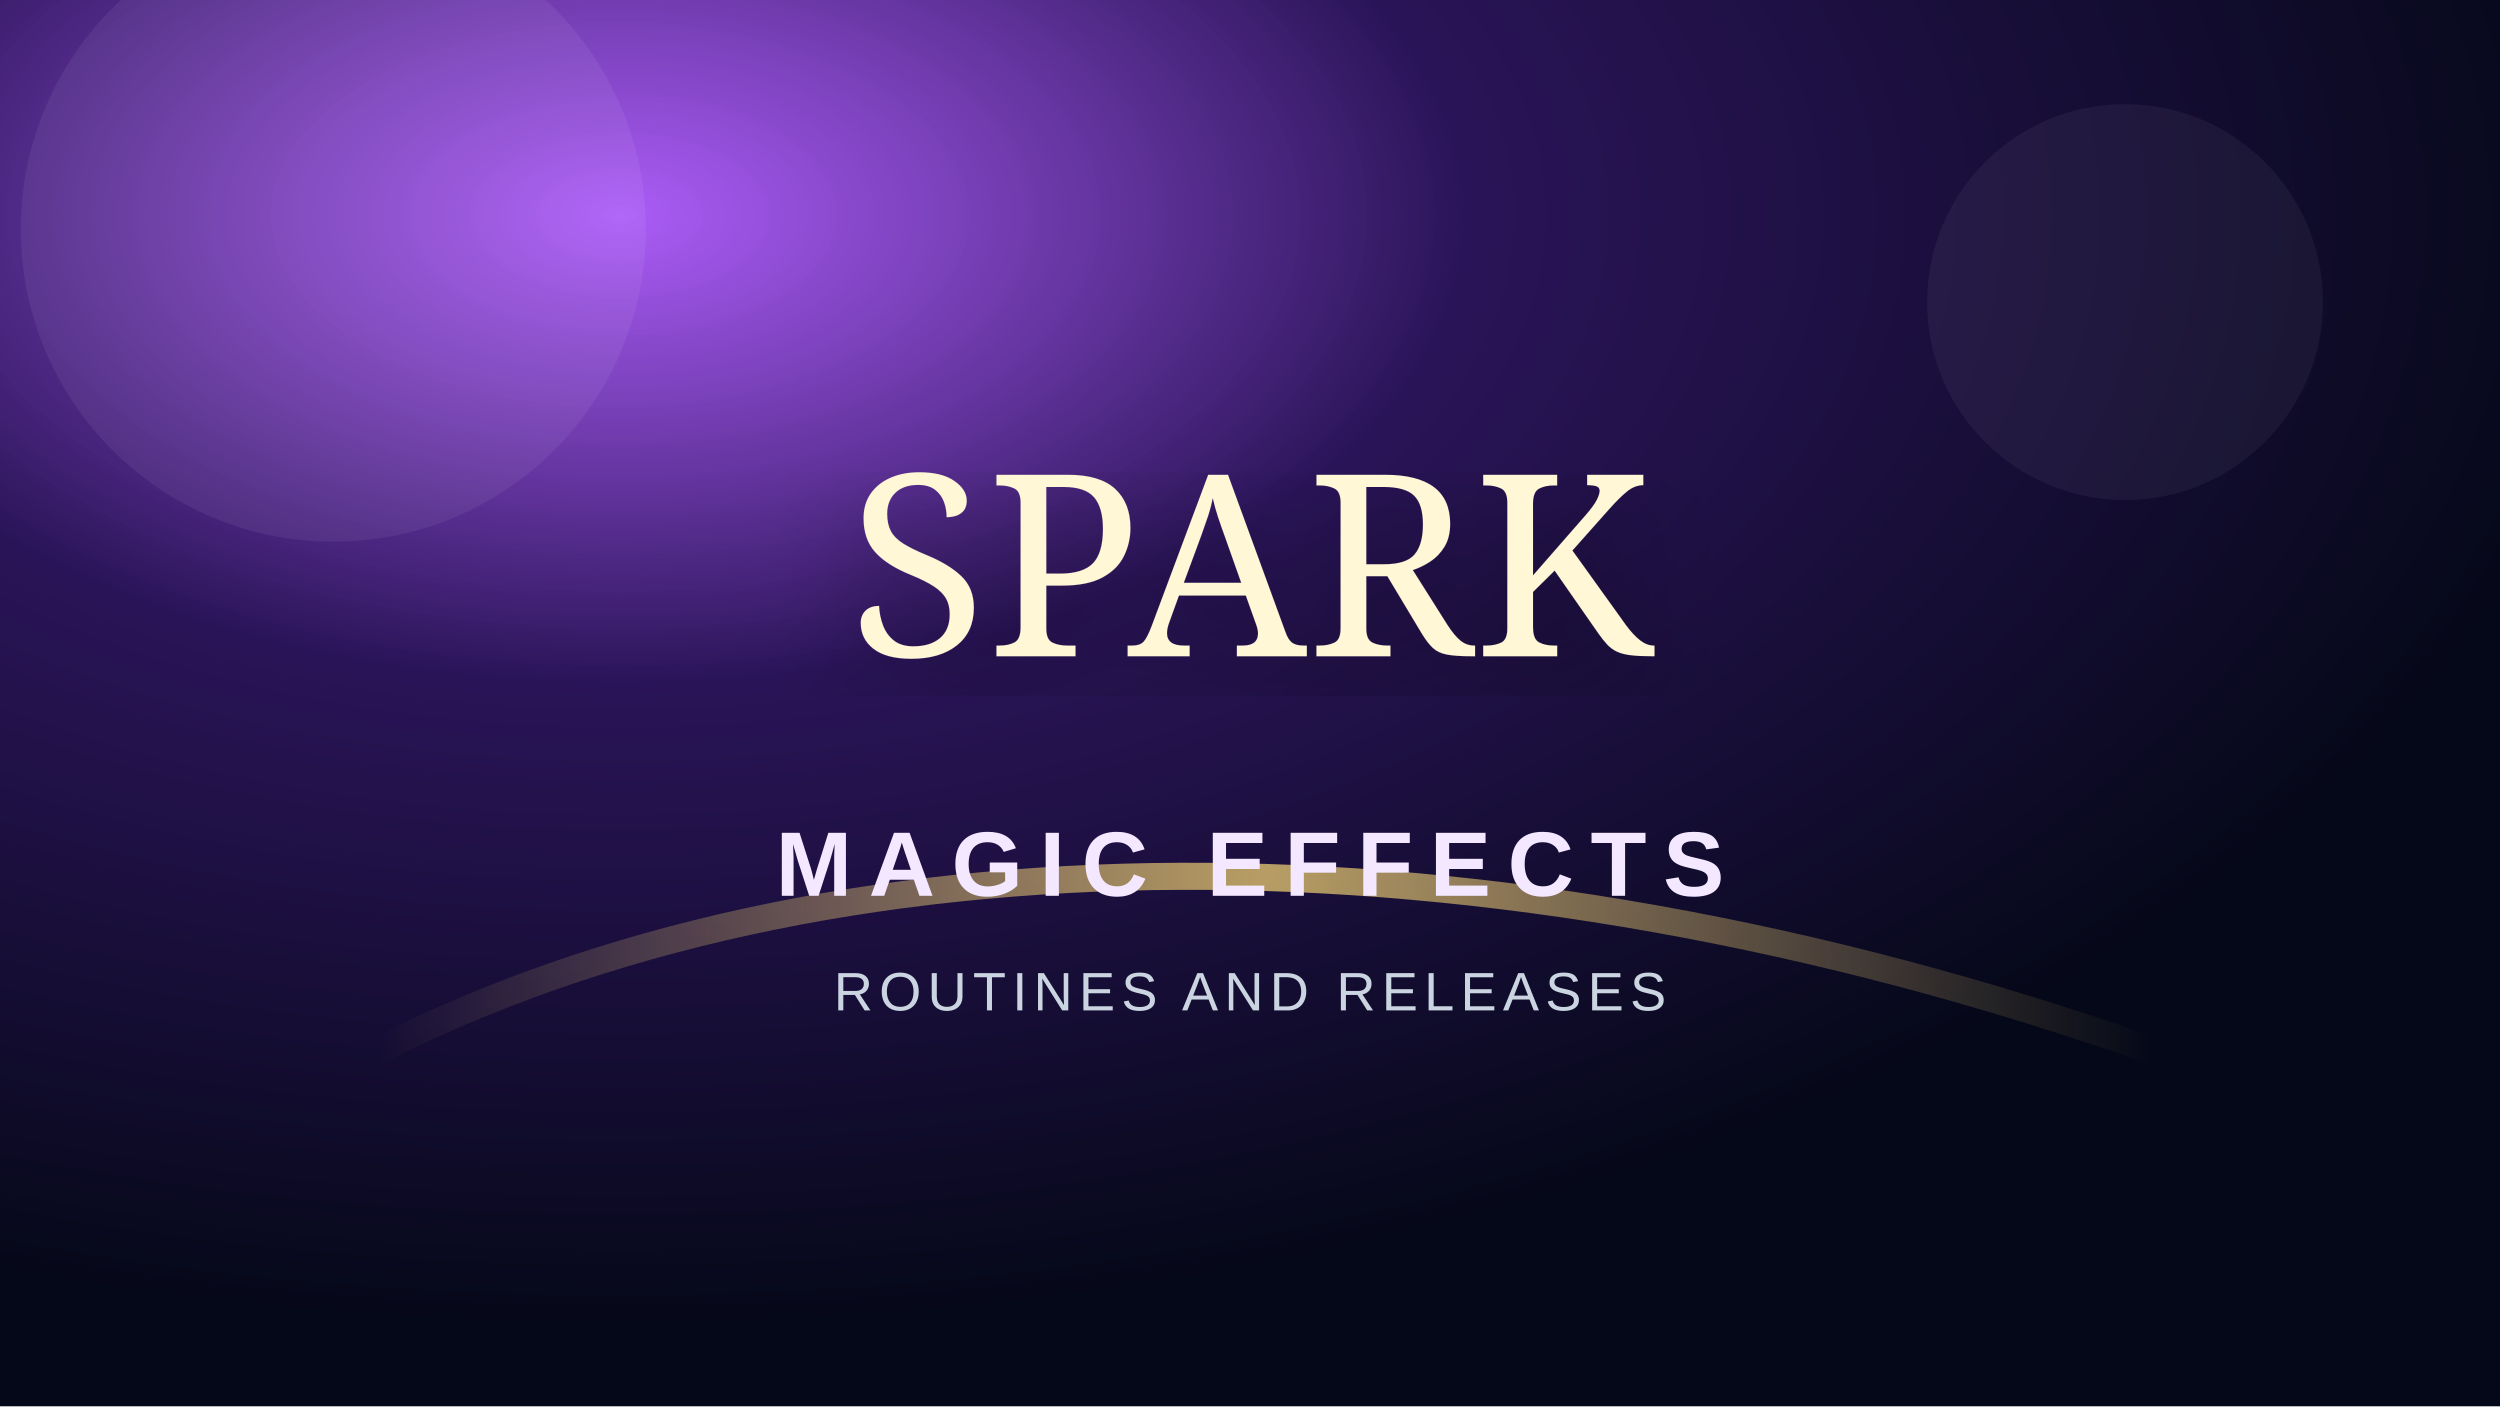
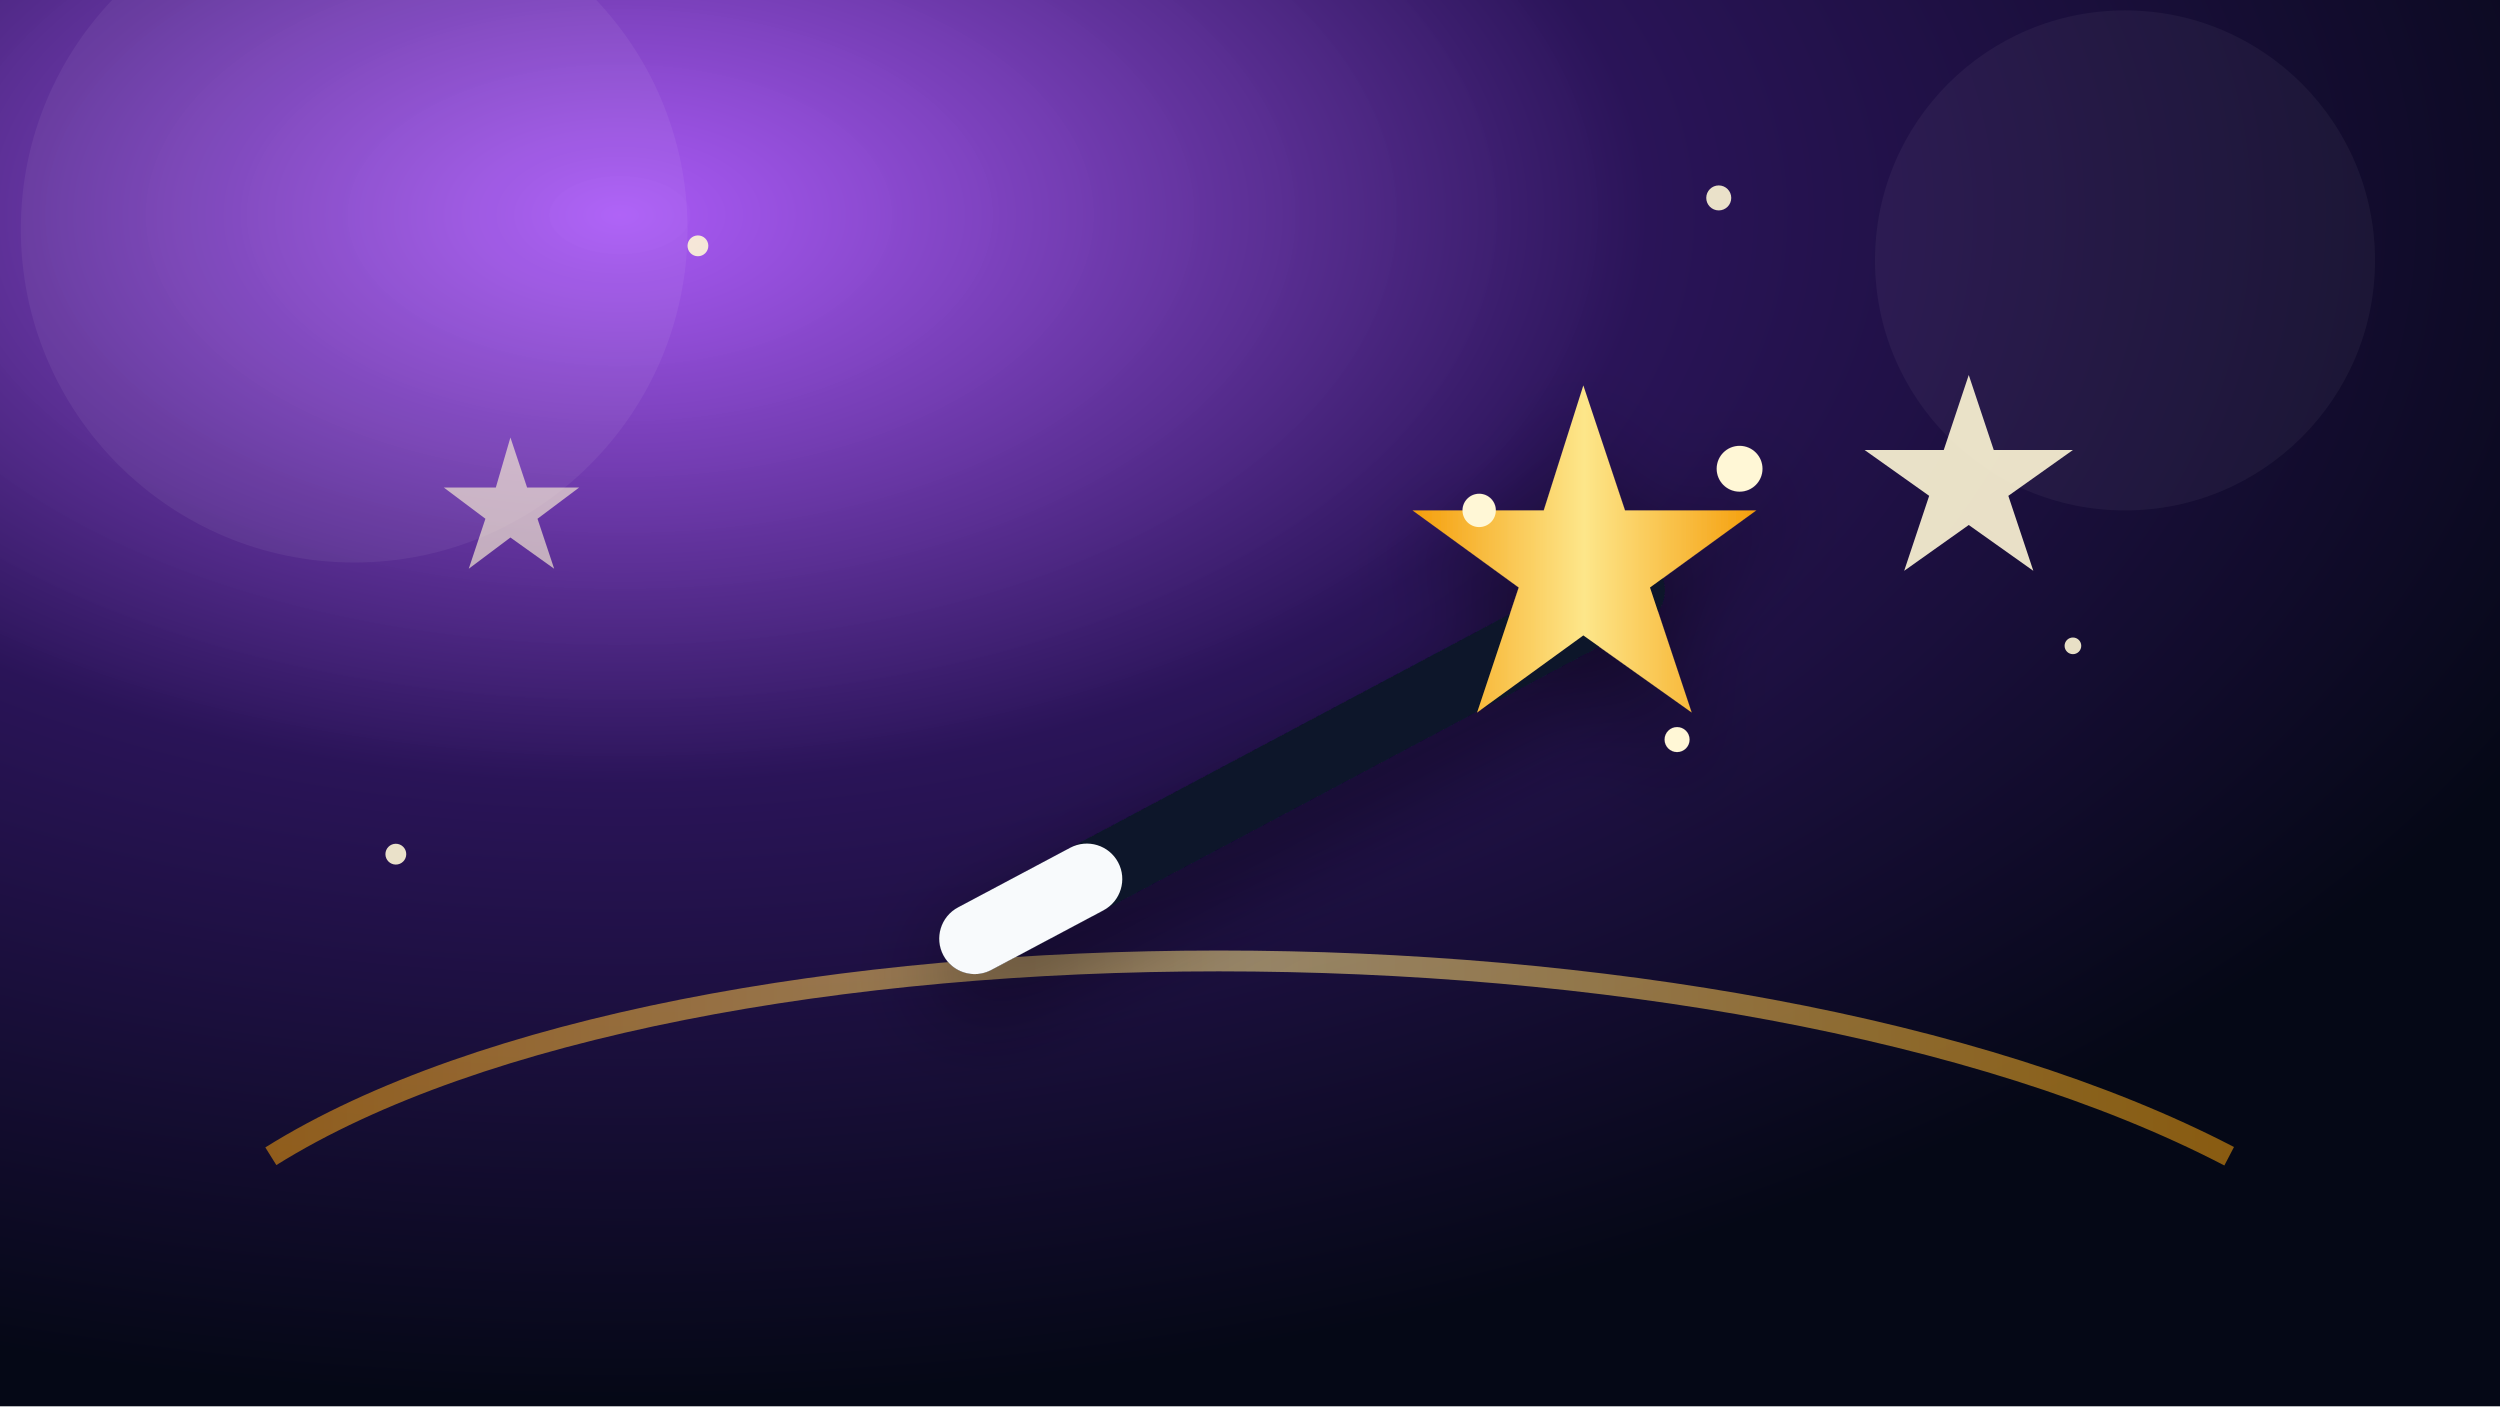
- <svg xmlns="http://www.w3.org/2000/svg" viewBox="0 0 1200 675" role="img" aria-label="MAGIC EFFECTS">
+ <svg xmlns="http://www.w3.org/2000/svg" viewBox="0 0 1200 675" role="img" aria-label="Neutral magic themed image">
  <defs>
-     <radialGradient id="g" cx="25%" cy="15%" r="80%">
-       <stop offset="0" stop-color="#a855f7" stop-opacity="0.95" />
-       <stop offset="0.42" stop-color="#2a1458" />
-       <stop offset="1" stop-color="#050818" />
+     <radialGradient id="bg" cx="25%" cy="15%" r="85%">
+       <stop offset="0" stop-color="#a855f7" stop-opacity="0.96" />
+       <stop offset="0.48" stop-color="#2a1458" />
+       <stop offset="1" stop-color="#050816" />
    </radialGradient>
-     <linearGradient id="glow" x1="0" x2="1">
-       <stop offset="0" stop-color="#f7d774" stop-opacity="0" />
-       <stop offset="0.5" stop-color="#f7d774" stop-opacity="0.75" />
-       <stop offset="1" stop-color="#f7d774" stop-opacity="0" />
+     <linearGradient id="gold" x1="0" x2="1">
+       <stop offset="0" stop-color="#f59e0b" />
+       <stop offset="0.5" stop-color="#fde68a" />
+       <stop offset="1" stop-color="#f59e0b" />
    </linearGradient>
-     <filter id="shadow" x="-20%" y="-20%" width="140%" height="140%">
-       <feDropShadow dx="0" dy="18" stdDeviation="24" flood-color="#000" flood-opacity="0.45" />
+     <filter id="soft" x="-30%" y="-30%" width="160%" height="160%">
+       <feDropShadow dx="0" dy="18" stdDeviation="22" flood-color="#000" flood-opacity="0.45" />
    </filter>
  </defs>
-   <rect width="1200" height="675" fill="url(#g)" />
-   <circle cx="160" cy="110" r="150" fill="#ffffff" opacity="0.06" />
-   <circle cx="1020" cy="145" r="95" fill="#ffffff" opacity="0.05" />
-   <path d="M180 505 C395 395 710 390 1035 505" fill="none" stroke="url(#glow)" stroke-width="13" opacity="0.95" />
-   <text x="600" y="315" text-anchor="middle" font-size="122" font-family="Georgia, serif" fill="#fff7d6" filter="url(#shadow)">SPARK</text>
-   <text x="600" y="430" text-anchor="middle" font-size="44" letter-spacing="8" font-family="Arial, sans-serif" fill="#f3e8ff" font-weight="700">MAGIC EFFECTS</text>
-   <text x="600" y="485" text-anchor="middle" font-size="26" letter-spacing="3" font-family="Arial, sans-serif" fill="#cbd5e1">ROUTINES AND RELEASES</text>
+   <rect width="1200" height="675" fill="url(#bg)" />
+   <circle cx="170" cy="110" r="160" fill="#fff" opacity="0.055" />
+   <circle cx="1020" cy="125" r="120" fill="#fff" opacity="0.045" />
+   <path d="M130 555 C330 430 830 430 1070 555" fill="none" stroke="url(#gold)" stroke-width="10" opacity="0.55" />
+   <g filter="url(#soft)">
+     <rect x="430" y="350" width="390" height="34" rx="17" fill="#0f172a" transform="rotate(-28 625 367)" />
+     <rect x="430" y="350" width="95" height="34" rx="17" fill="#f8fafc" transform="rotate(-28 625 367)" />
+     <path d="M760 185 l20 60 63 0 -51 37 20 60 -52 -37 -51 37 20 -60 -51 -37 63 0z" fill="url(#gold)" />
+     <circle cx="835" cy="225" r="11" fill="#fff7d6" />
+     <circle cx="710" cy="245" r="8" fill="#fff7d6" />
+     <circle cx="805" cy="355" r="6" fill="#fff7d6" />
+   </g>
+   <g fill="#fff7d6" opacity="0.9">
+     <path d="M945 180 l12 36 38 0 -31 22 12 36 -31 -22 -31 22 12 -36 -31 -22 38 0z" />
+     <path d="M245 210 l8 24 25 0 -20 15 8 24 -21 -15 -20 15 8 -24 -20 -15 25 0z" opacity="0.7" />
+     <circle cx="335" cy="118" r="5" />
+     <circle cx="825" cy="95" r="6" />
+     <circle cx="995" cy="310" r="4" />
+     <circle cx="190" cy="410" r="5" />
+   </g>
</svg>
